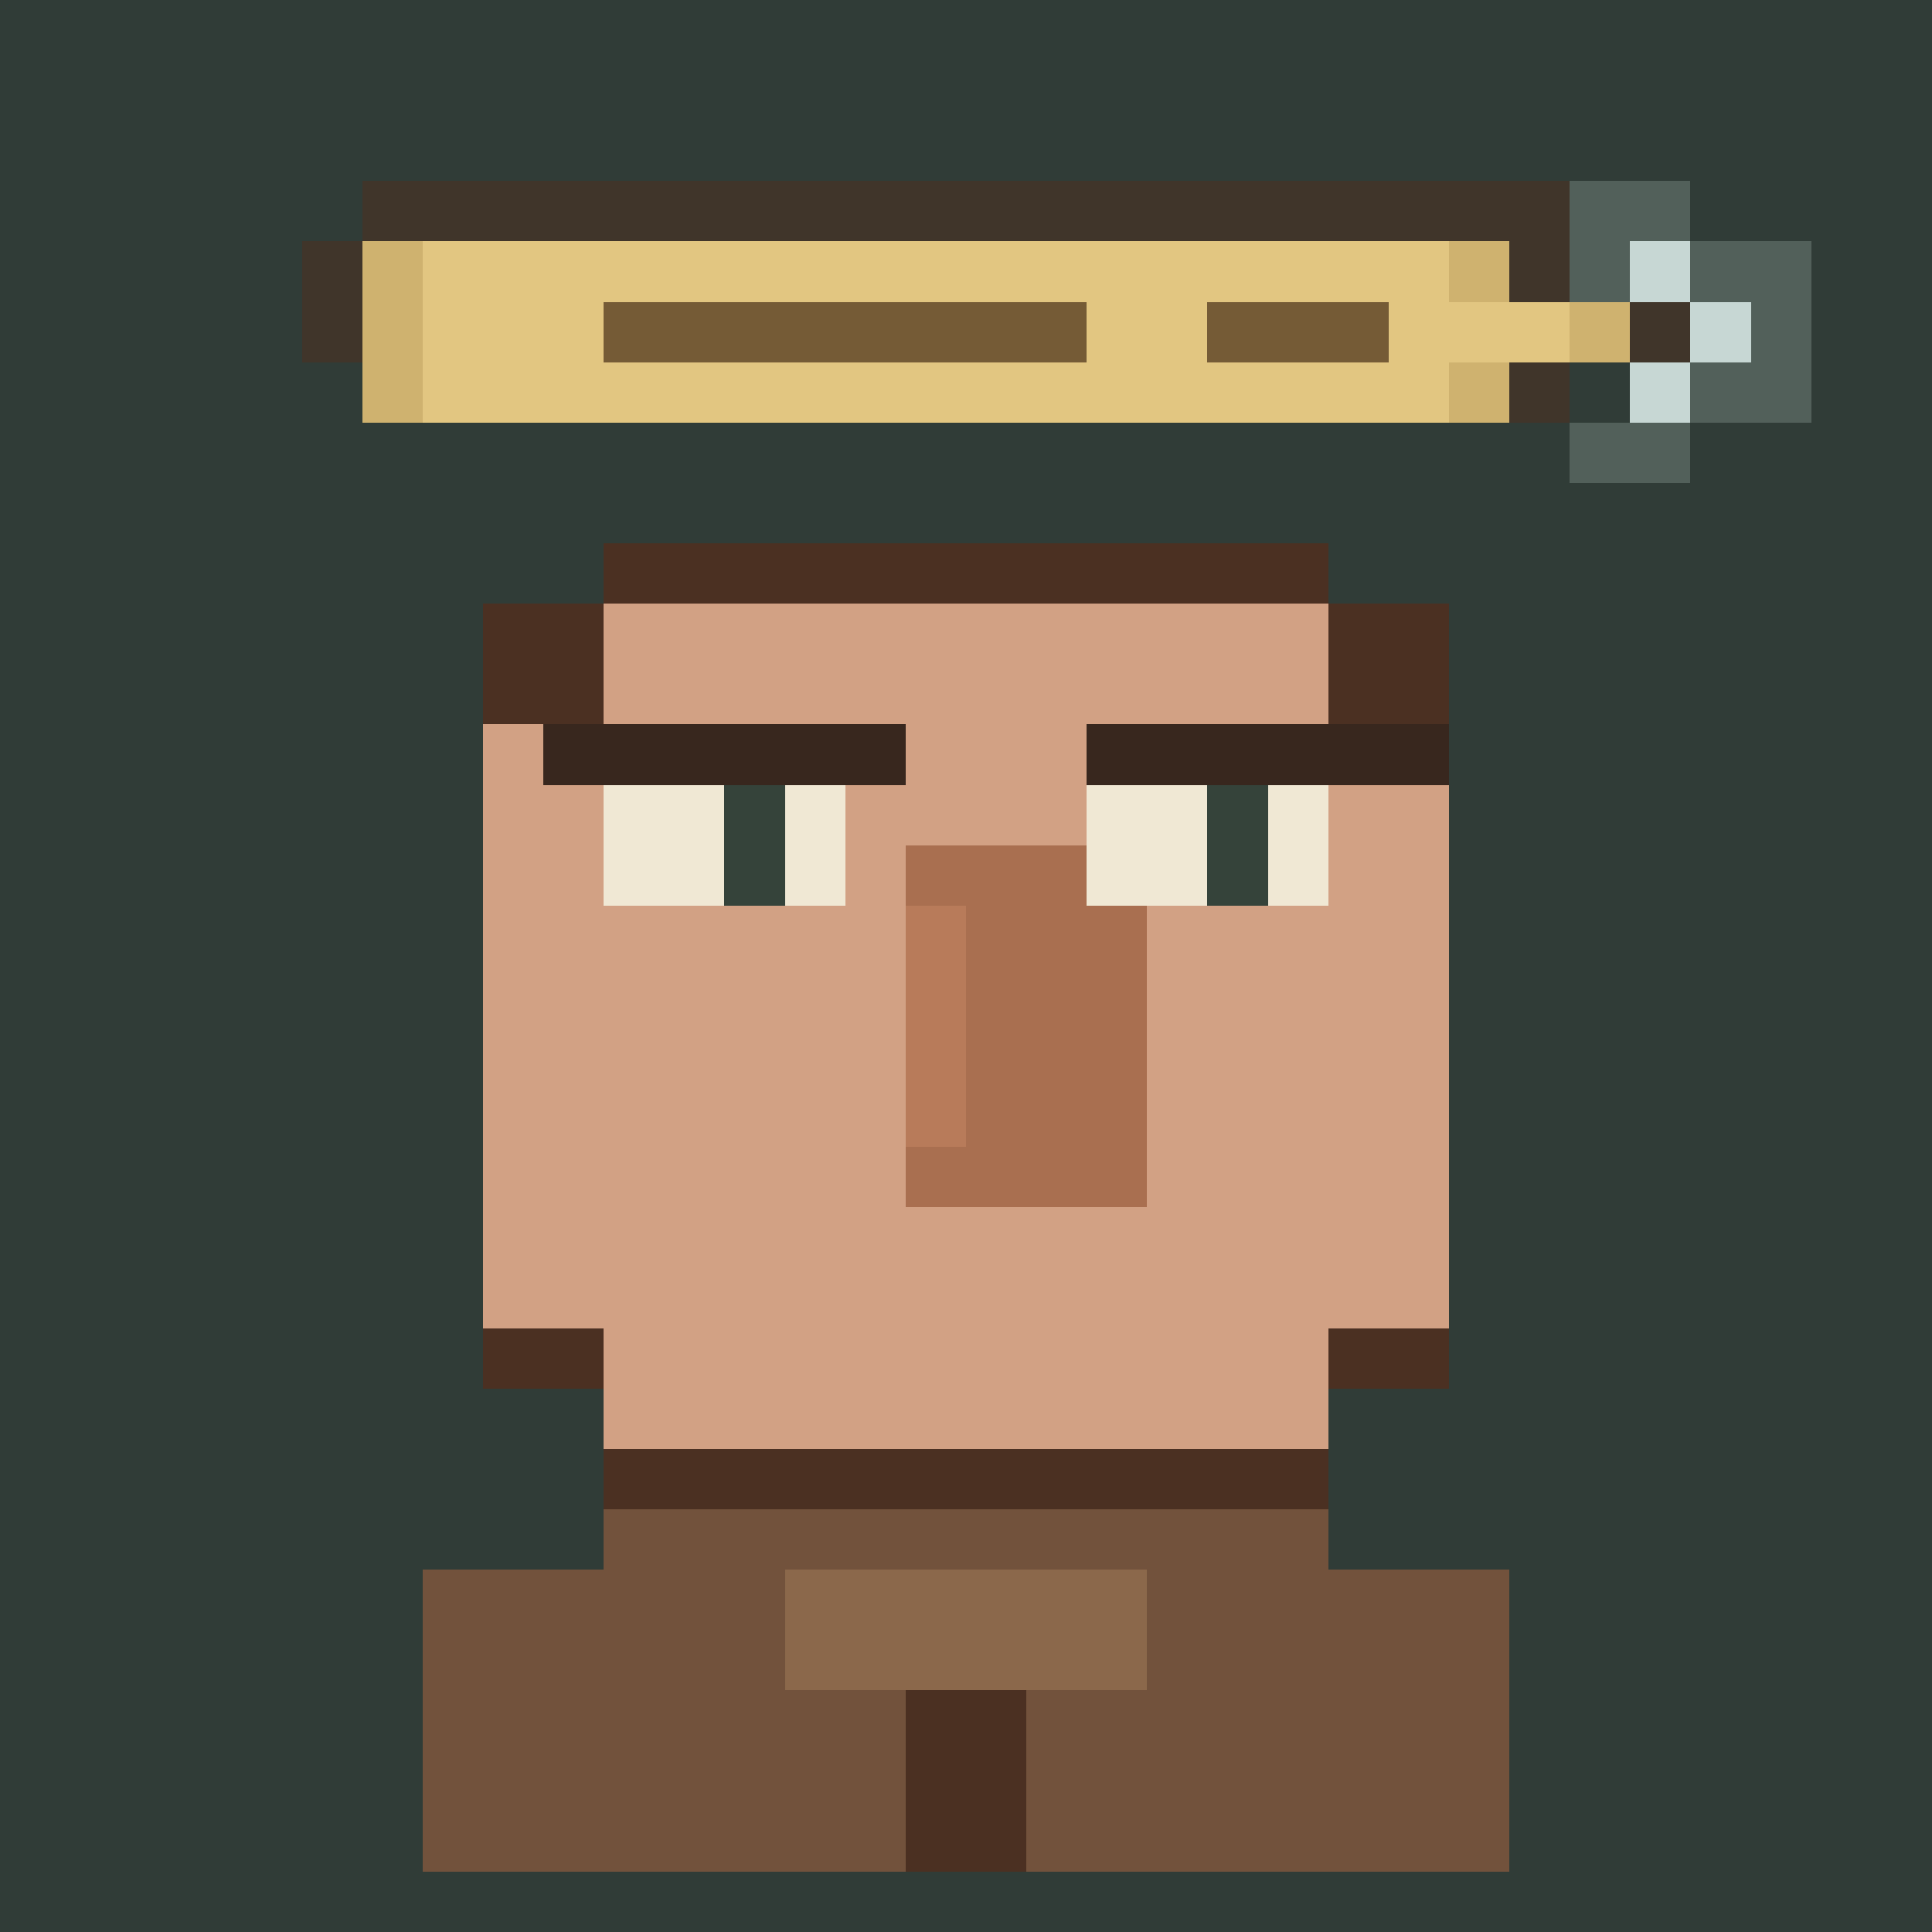
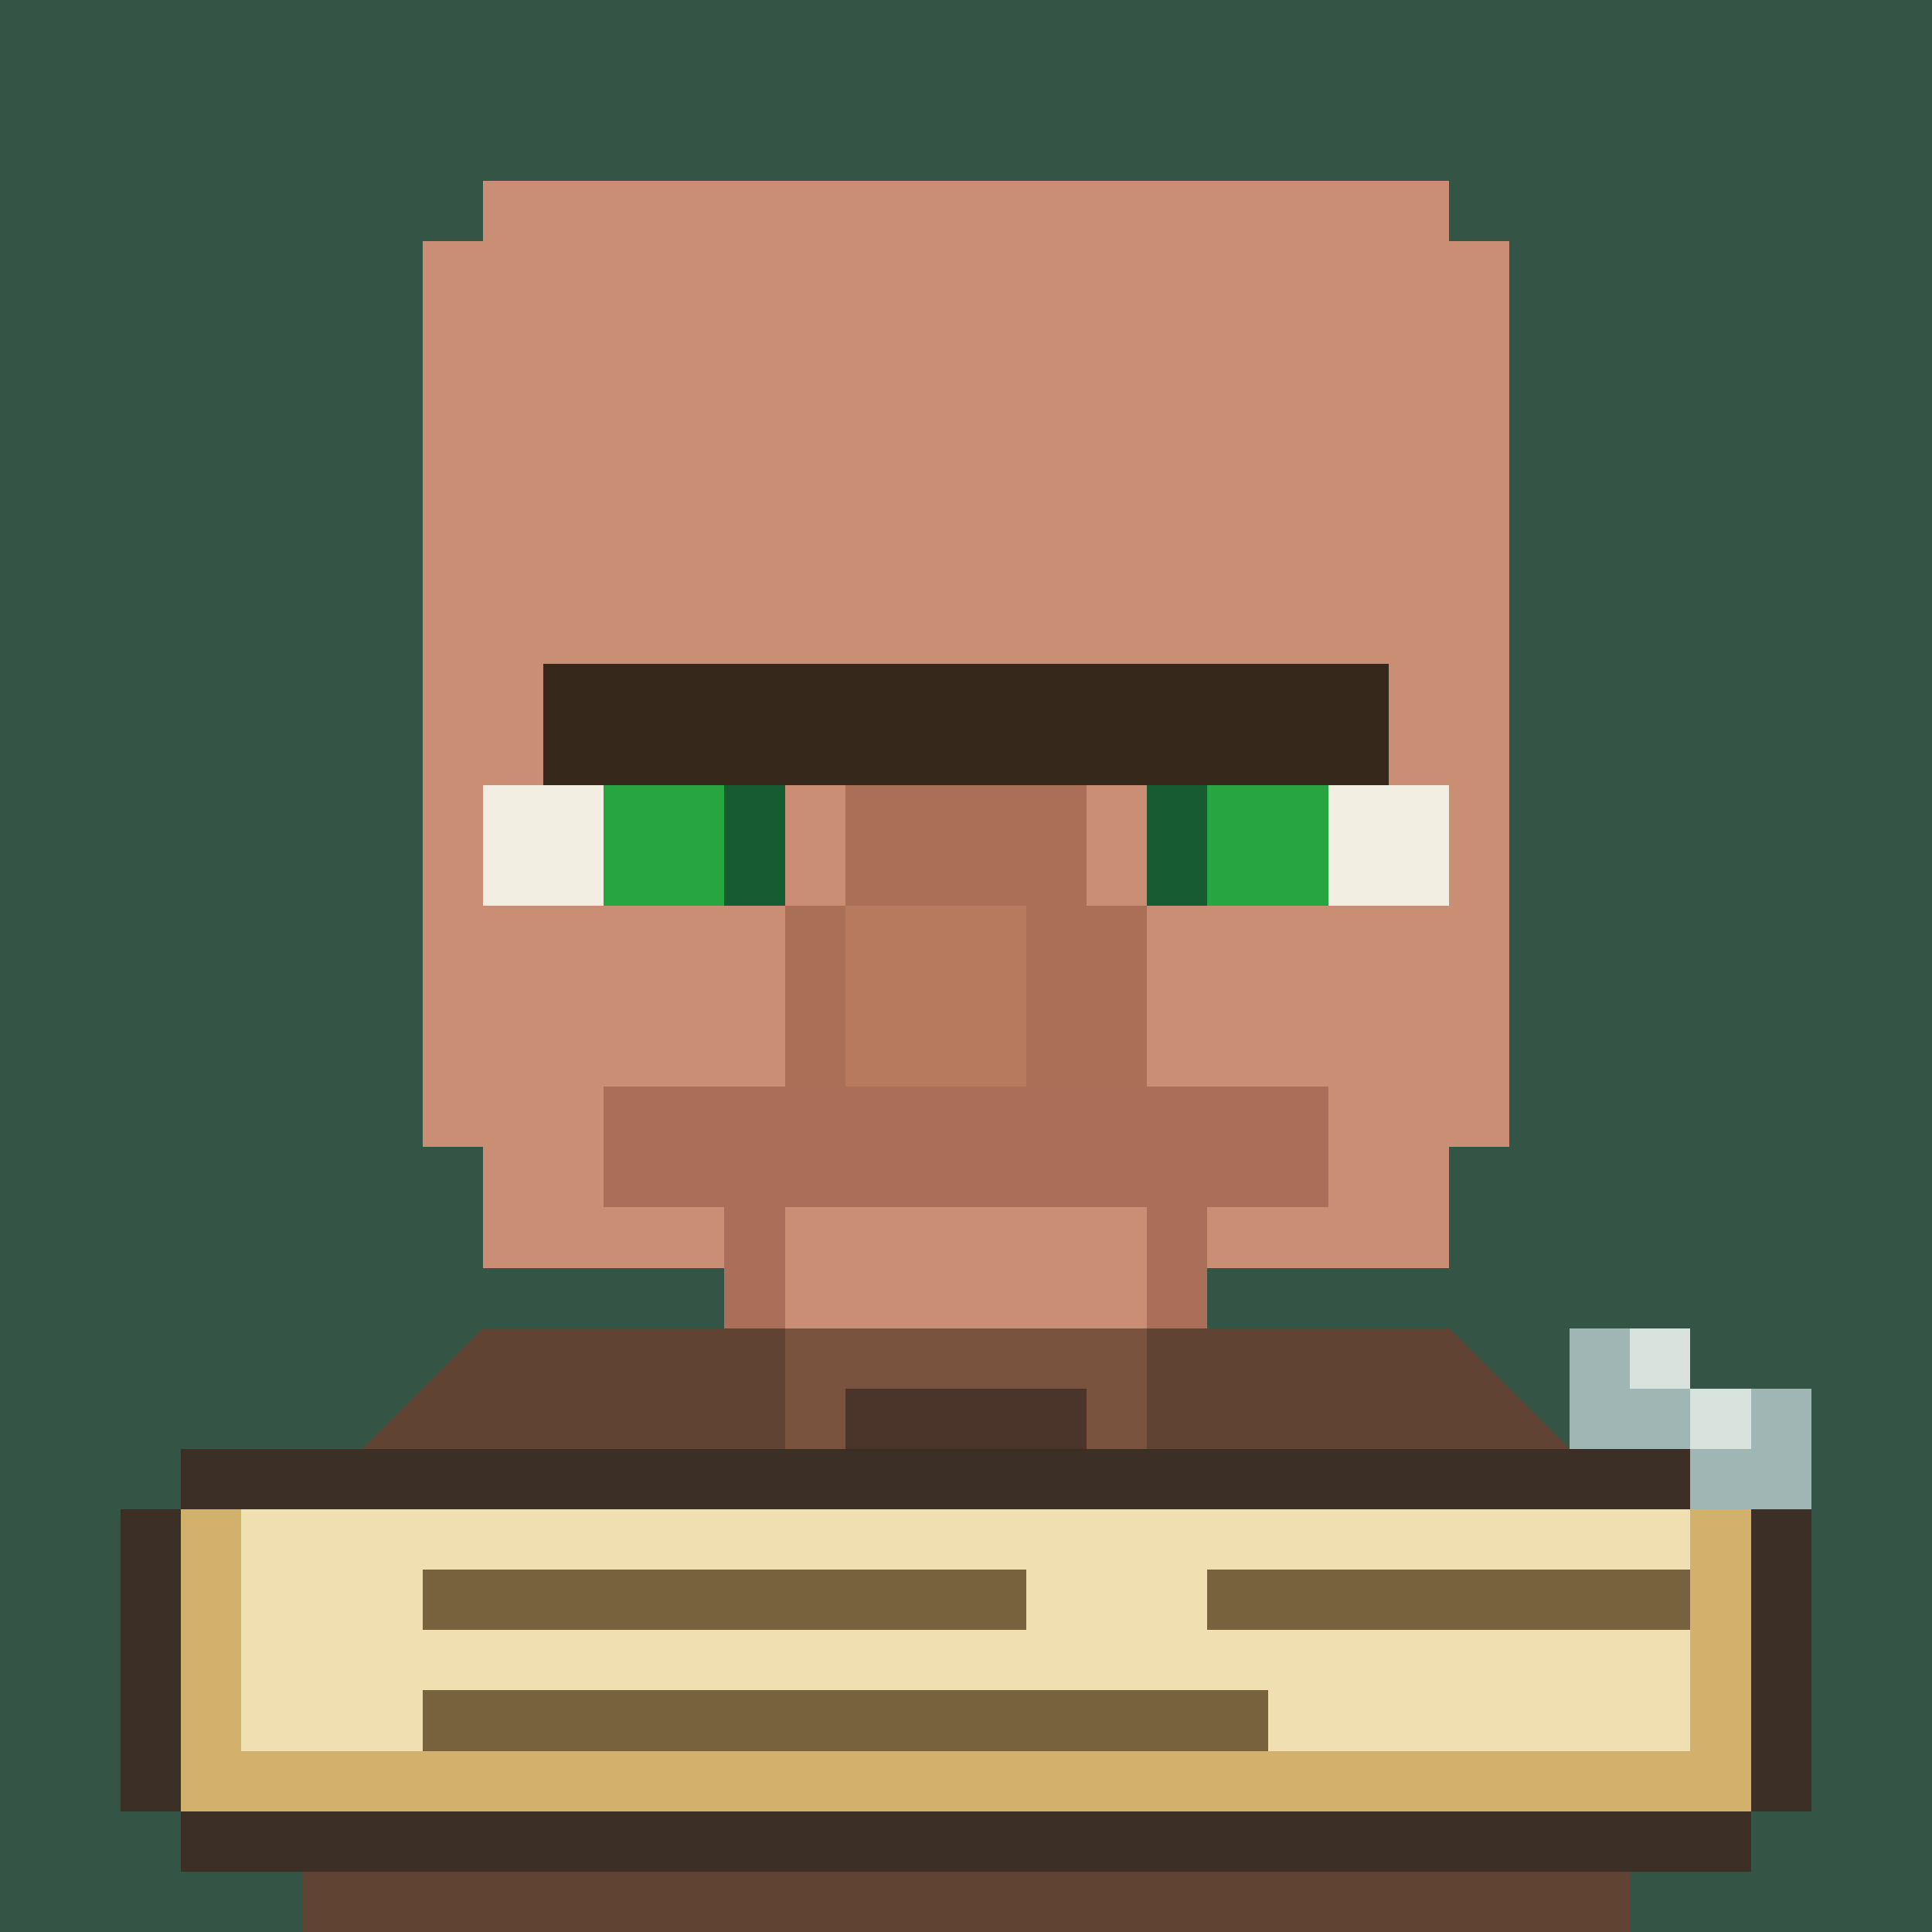
<svg xmlns="http://www.w3.org/2000/svg" width="512" height="512" viewBox="0 0 32 32" shape-rendering="crispEdges">
-   <rect width="32" height="32" fill="#303c37" />
-   <path fill="#40352a" d="M6 3h20v1h2v2h-2v1H6V6H5V4h1z" />
-   <path fill="#cfb26f" d="M6 4h19v1h2v1h-2v1H6z" />
-   <path fill="#e2c681" d="M7 4h17v1h2v1h-2v1H7z" />
-   <path fill="#755b36" d="M10 5h8v1h-8z M20 5h3v1h-3z" />
-   <path fill="#52605a" d="M26 3h2v1h2v3h-2v1h-2V7h2V5h-2z" />
-   <path fill="#c7d7d4" d="M27 4h1v1h1v1h-1v1h-1V6h1V5h-1z" />
-   <path fill="#4b3022" d="M8 10h2V9h12v1h2v13h-2v2H10v-2H8z" />
-   <path fill="#d2a184" d="M10 10h12v2h2v10h-2v2H10v-2H8V12h2z" />
-   <path fill="#38271e" d="M9 12h6v1H9zm9 0h6v1h-6z" />
-   <path fill="#f0e8d4" d="M10 13h4v2h-4zm8 0h4v2h-4z" />
-   <path fill="#35433a" d="M12 13h1v2h-1zm8 0h1v2h-1z" />
-   <path fill="#a96f50" d="M15 14h3v1h1v5h-4z" />
-   <path fill="#b87b5a" d="M15 15h1v4h-1z" />
-   <path fill="#72523c" d="M10 25h12v1h3v5H7v-5h3z" />
-   <path fill="#8b684b" d="M13 26h6v2h-6z" />
-   <path fill="#4b3022" d="M15 28h2v3h-2z" />
+   <rect width="32" height="32" fill="#345446" />
+   <path fill="#c98e73" d="M8 3h16v1h1v15h-1v2H8v-2H7V4h1z" />
+   <path fill="#352719" d="M9 11h14v2H9z" />
+   <path fill="#f2eee2" d="M8 13h2v2H8zm14 0h2v2h-2z" />
+   <path fill="#27a541" d="M10 13h3v2h-3zm9 0h3v2h-3z" />
+   <path fill="#175b32" d="M12 13h1v2h-1zm7 0h1v2h-1z" />
+   <path fill="#aa7057" d="M14 13h4v2h1v4h-6v-4h1z" />
+   <path fill="#b77a5e" d="M14 15h3v3h-3z" />
+   <path fill="#a96f58" d="M10 18h12v2h-2v2h-8v-2h-2z" />
+   <path fill="#c98e73" d="M13 20h6v3h-6z" />
+   <path fill="#604333" d="M8 22h5v2h6v-2h5l3 3v7H5v-7z" />
+   <path fill="#79533d" d="M13 22h6v3h-6z" />
+   <path fill="#4b352a" d="M14 23h4v3h-4z" />
+   <path fill="#3c3026" d="M3 24h26v1h1v5h-1v1H3v-1H2v-5h1z" />
+   <path fill="#d1b16c" d="M3 25h26v5H3z" />
+   <path fill="#efdfb1" d="M4 25h24v4H4z" />
+   <path fill="#78623d" d="M7 26h10v1H7zm13 0h8v1h-8z M7 28h14v1H7z" />
+   <path fill="#9fb6b5" d="M26 22h2v1h2v2h-2v-1h-2z" />
+   <path fill="#d7e2dc" d="M27 22h1v1h1v1h-1v-1h-1z" />
</svg>
